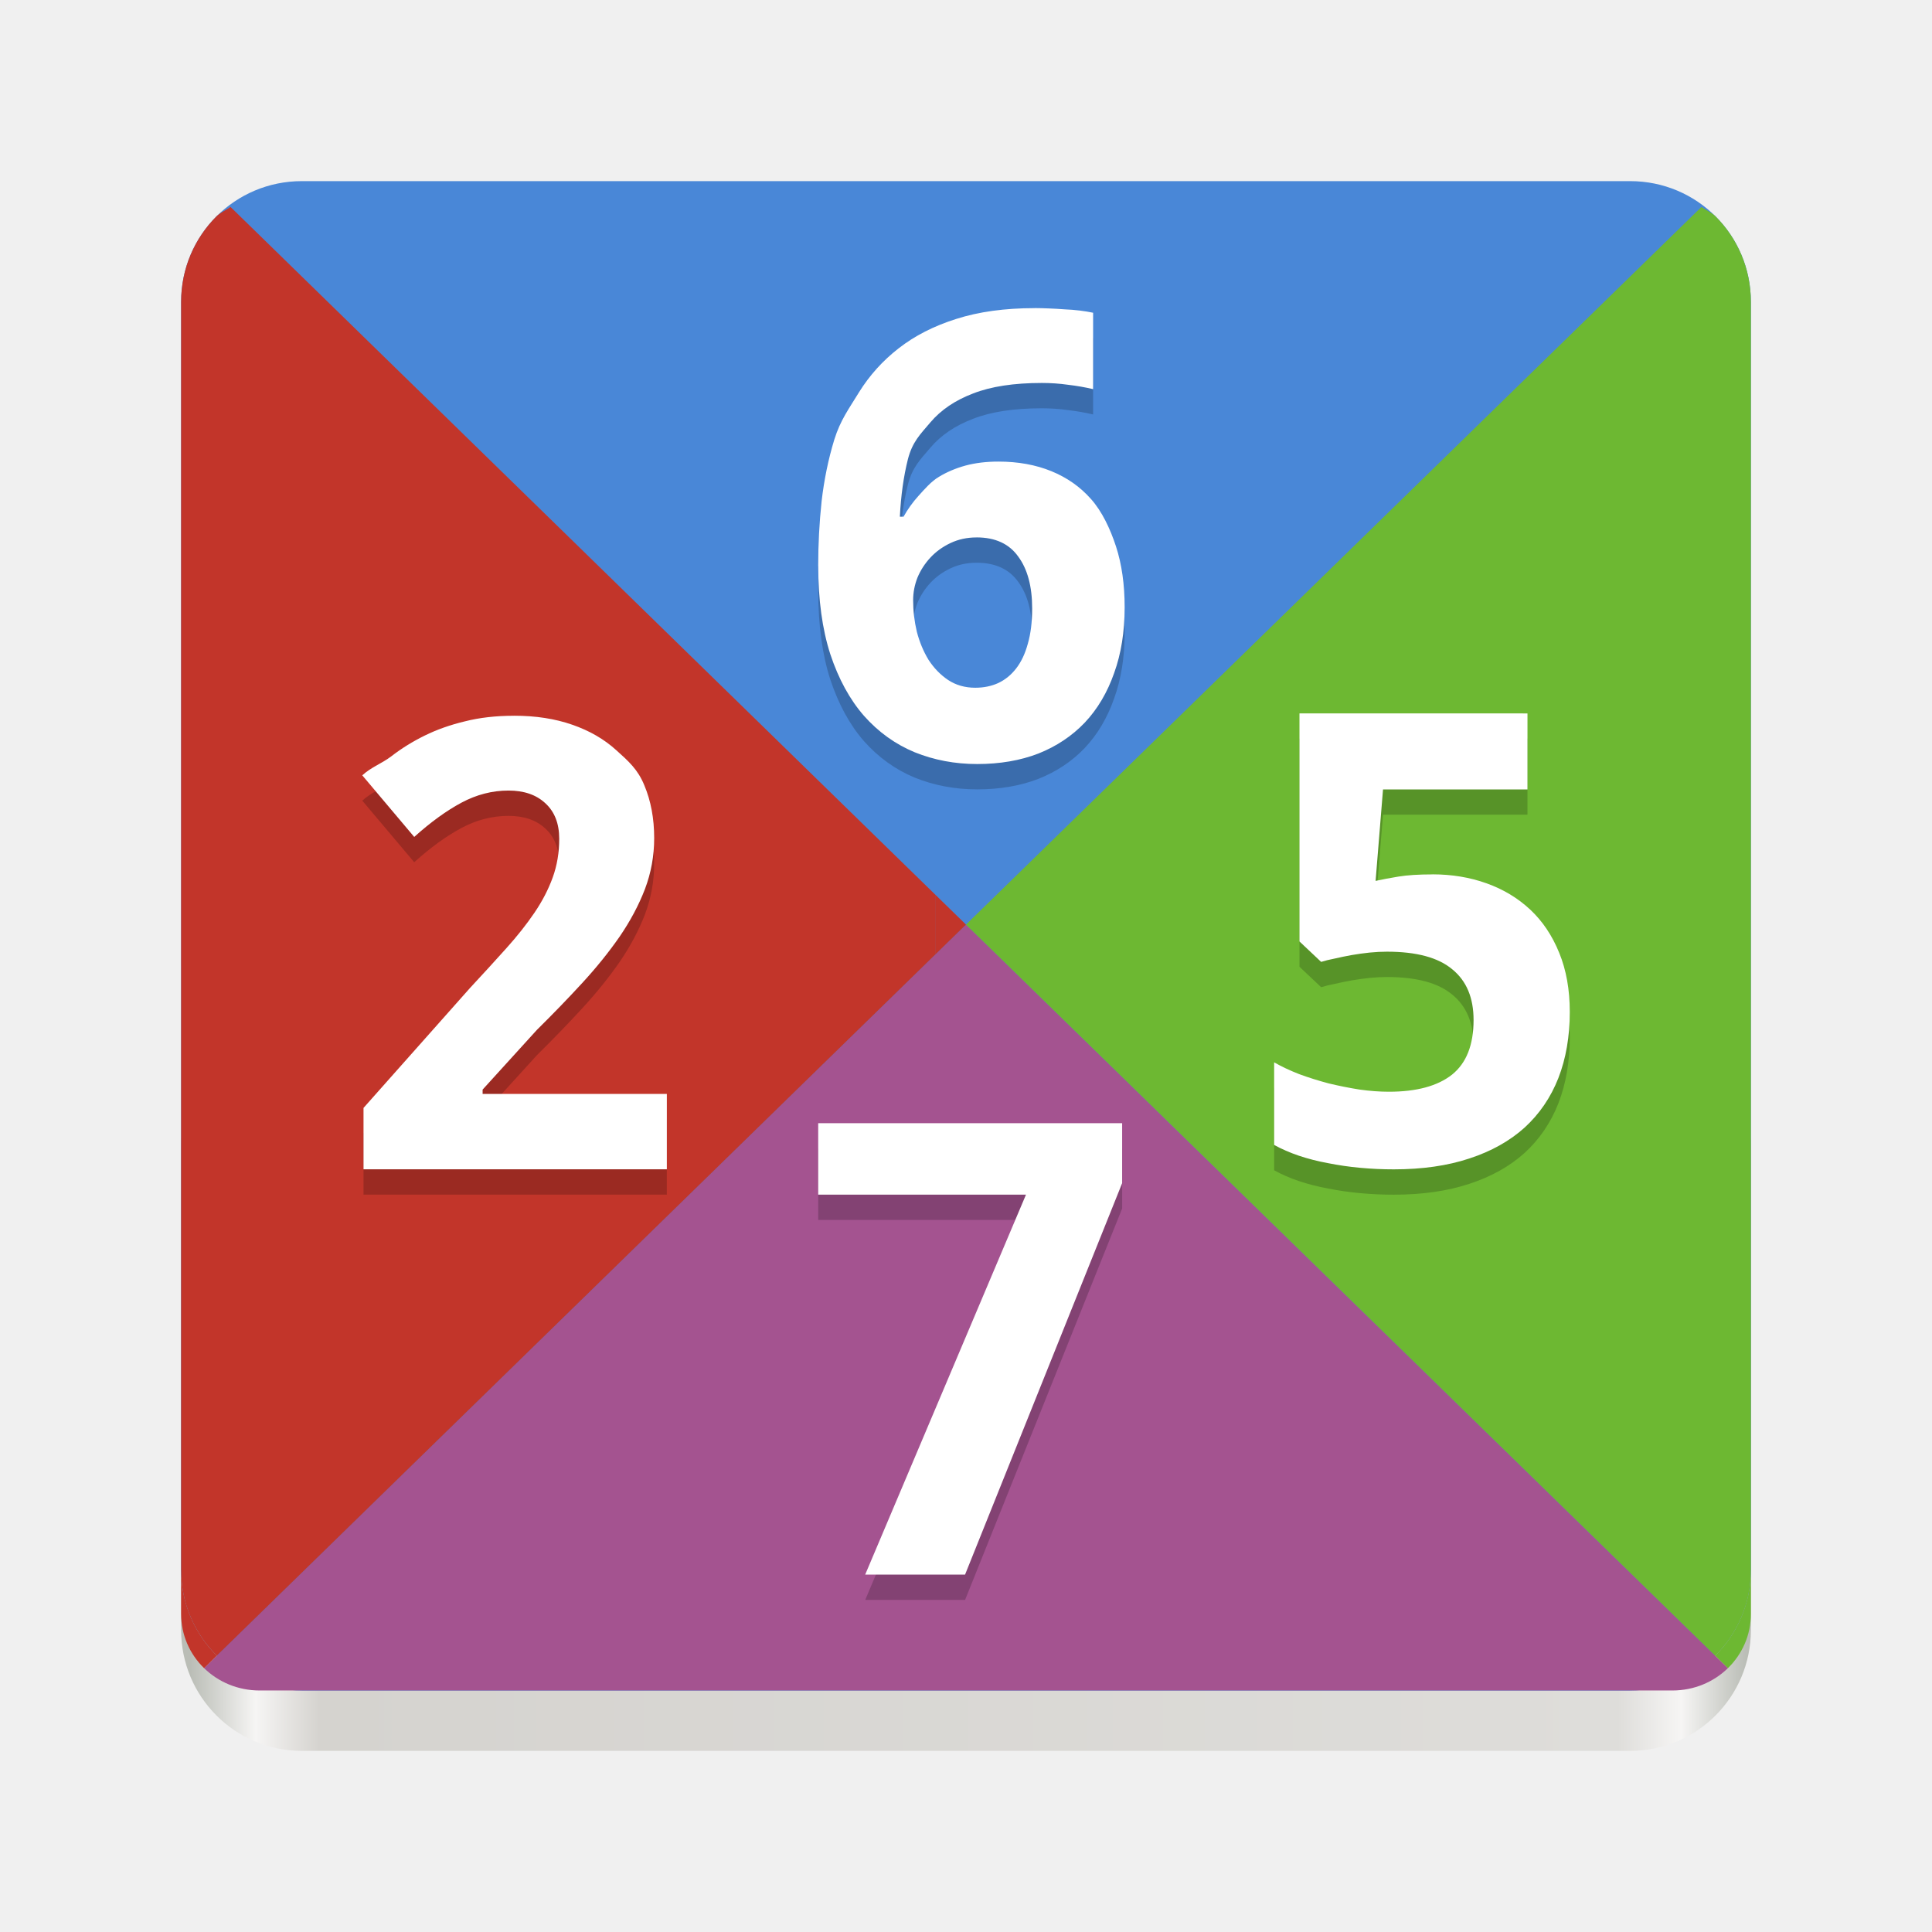
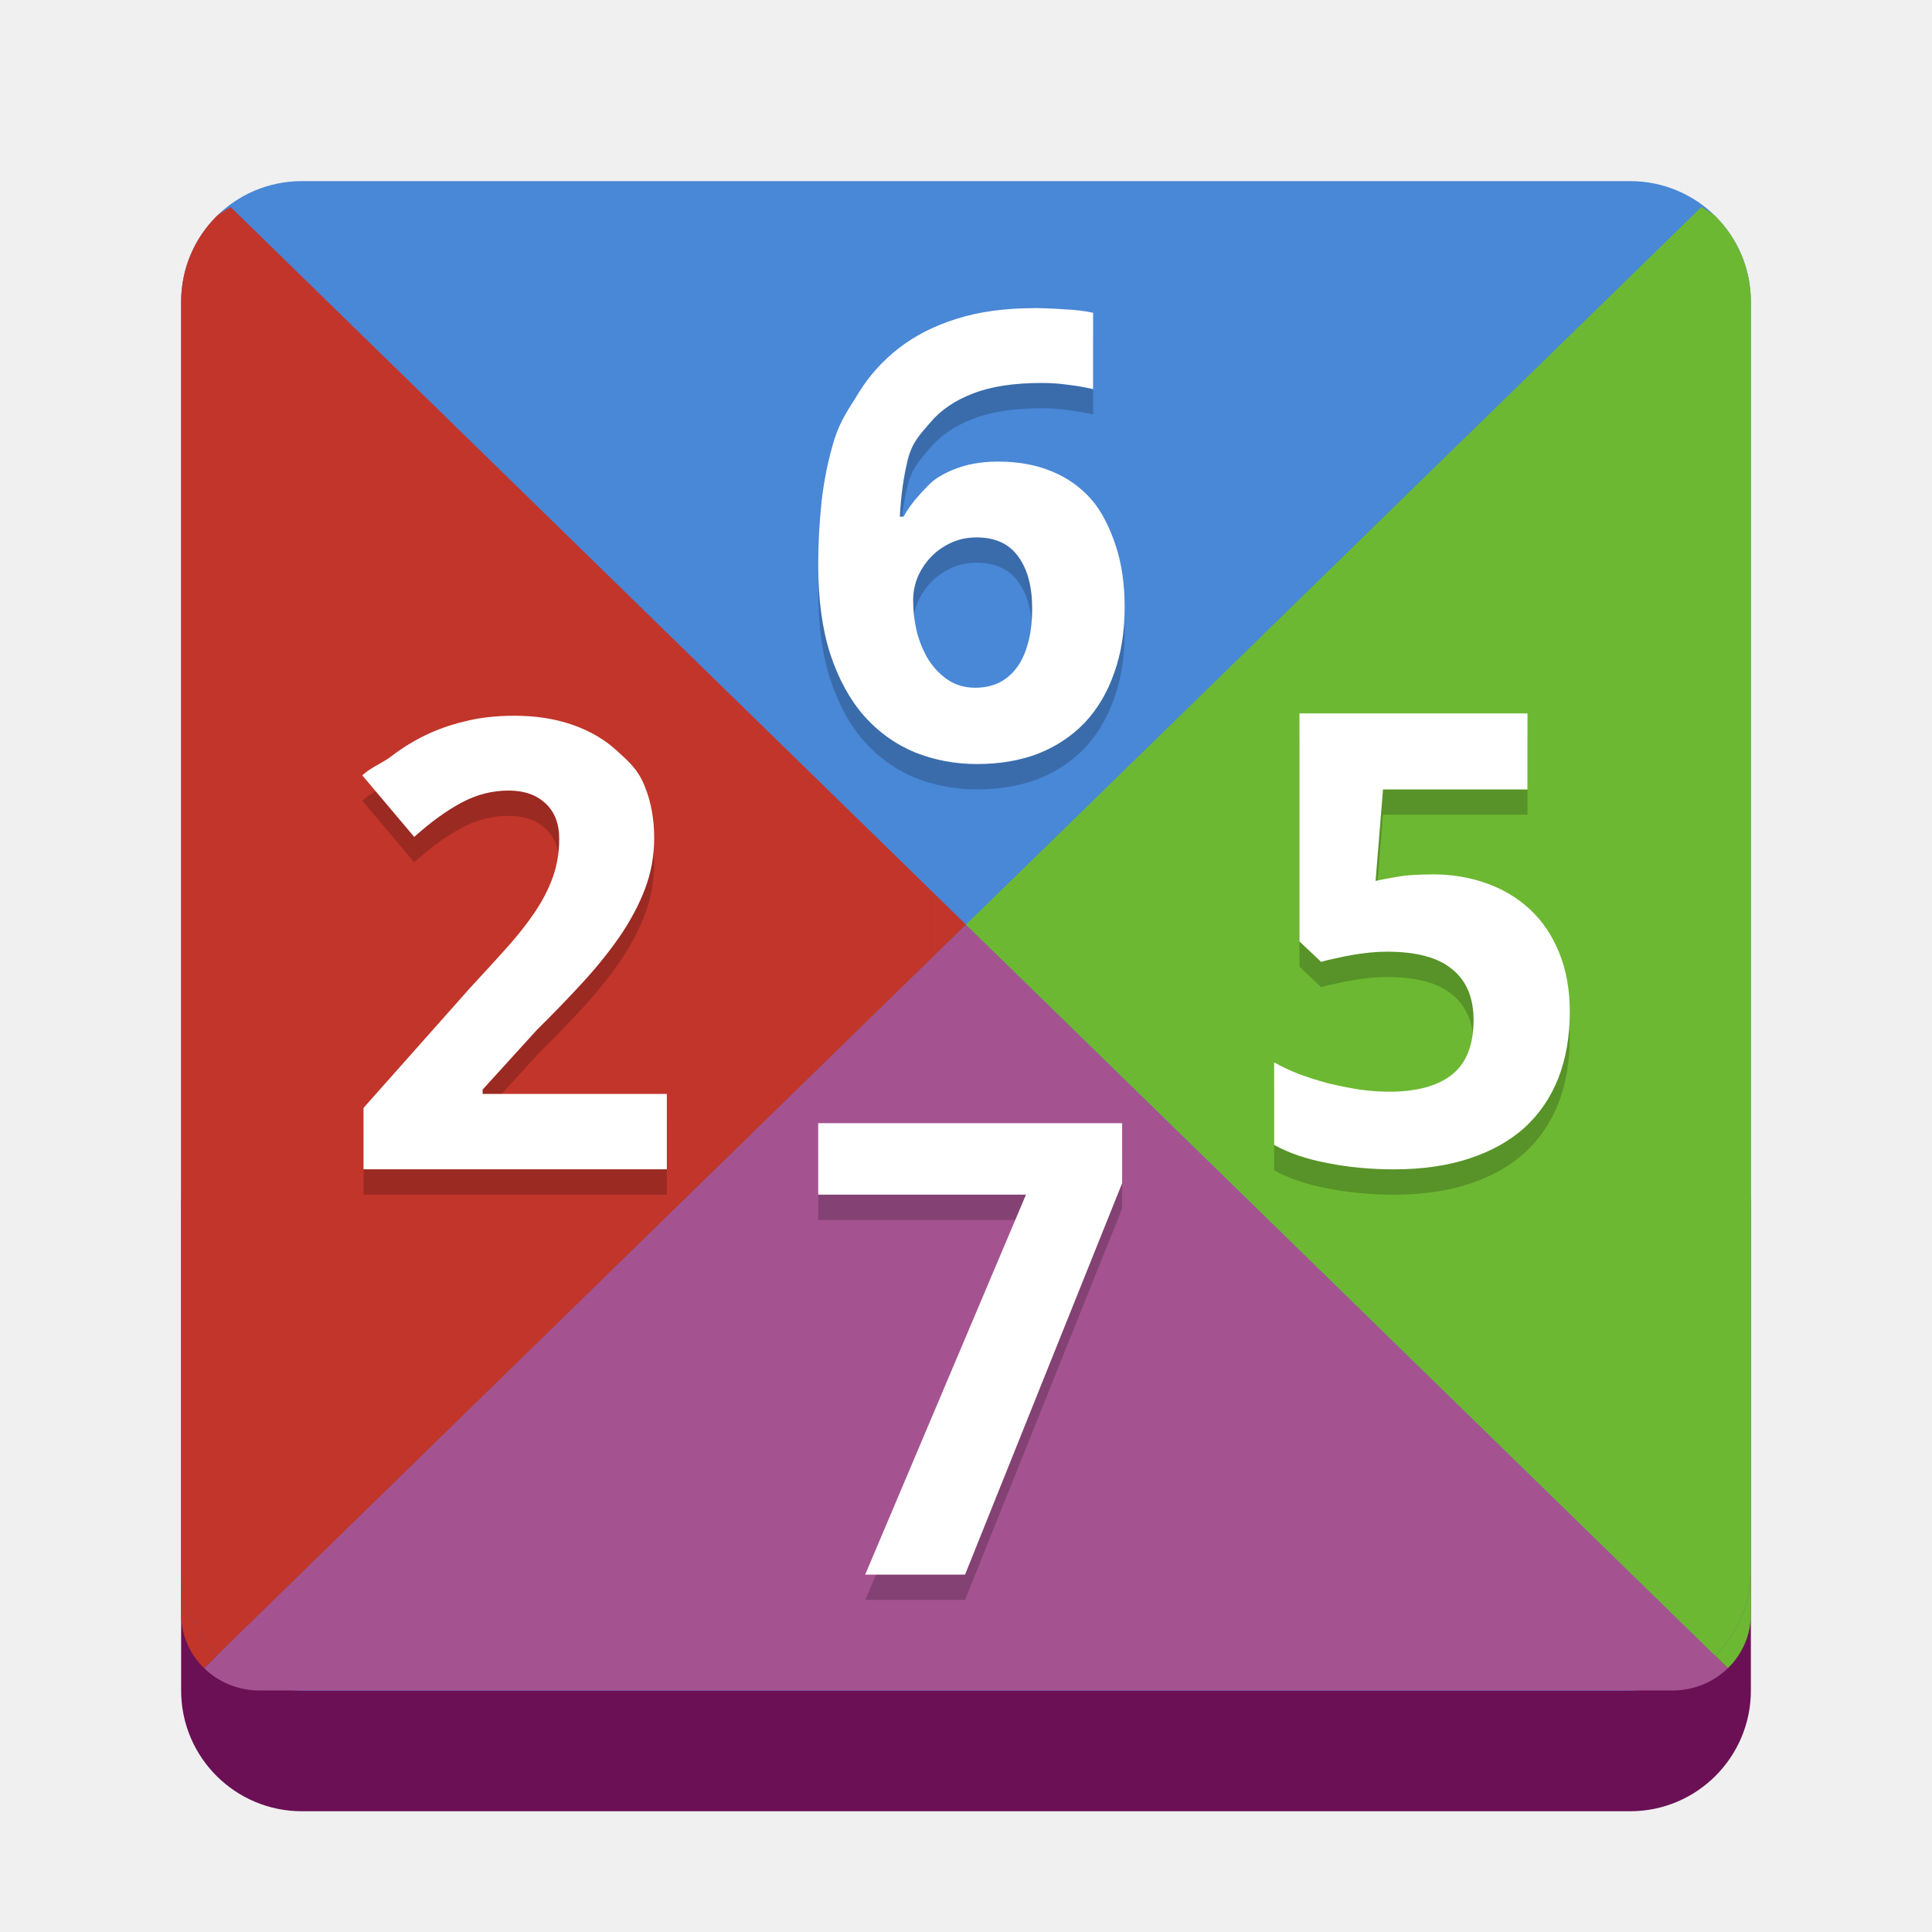
<svg xmlns="http://www.w3.org/2000/svg" height="128" width="128">
-   <linearGradient id="a" gradientTransform="matrix(.25 0 0 .2023817 270.0003 237.0001)" gradientUnits="userSpaceOnUse" x1="-1029.631" x2="-617.101" y1="44" y2="44">
-     <stop offset="0" stop-color="#babdb6" />
-     <stop offset=".042" stop-color="#f6f5f4" />
-     <stop offset=".083" stop-color="#d5d3cf" />
-     <stop offset=".917" stop-color="#deddda" />
-     <stop offset=".958" stop-color="#f6f5f4" />
-     <stop offset="1" stop-color="#babdb6" />
-   </linearGradient>
  <g transform="translate(0 -172)">
-     <rect fill="url(#a)" height="48" rx="8" width="104" x="12" y="240" />
+     <rect fill="#6b1055" height="48" rx="8" width="104" x="12" y="244" />
    <text x="36.368" y="257">
      <tspan x="36.368" y="279.891" />
    </text>
    <path d="m20 184c-4.432 0-8 3.568-8 8v44h50v-52zm42 0v52h54v-44c0-4.432-3.568-8-8-8zm-50 52v40c0 4.432 3.568 8 8 8h42v-28-20zm50 0v48h46c4.432 0 8-3.568 8-8v-40z" fill="#4987d7" />
  </g>
  <g transform="matrix(1.857143 0 0 1.812199 -264.8717 -26.71003)">
    <path d="m151.885 76.542c-.776 0-1.476-.312-1.982-.818l27.182-27.182 27.182 27.182c-.506.506-1.206.818-1.982.818h-50.399z" fill="#a45390" />
    <g stroke-width="1.835" transform="matrix(.5384615 0 0 .5518159 142.6232 14.73902)">
      <path d="m66.811 64h49.189v-44c0-1.108-.223-2.161-.627-3.119s-.988-1.82-1.711-2.543c-.266-.266-.633-.403-.934-.629l-48.729 47.549z" fill="#6db832" />
      <path d="m113.627 109.686.854.832c.94-.917 1.52-2.186 1.52-3.592v-2.926c0 1.108-.223 2.161-.627 3.119s-.988 1.82-1.711 2.543c-.01.01-.025.014-.035.023z" fill="#6db832" />
      <path d="m113.627 109.686c.01-.01.025-.013.035-.023.723-.723 1.307-1.585 1.711-2.543s.627-2.011.627-3.119v-40h-49.189z" fill="#6db832" />
      <path d="m14.373 109.686c-.01-.01-.025-.013-.035-.023-.723-.723-1.307-1.585-1.711-2.543s-.627-2.011-.627-3.119v2.926c0 1.406.579 2.675 1.52 3.592z" fill="#c2352a" />
      <path d="m61.189 64h-49.189v40c0 1.108.223 2.161.627 3.119s.988 1.82 1.711 2.543c.01.01.025.014.035.023z" fill="#c2352a" />
      <path d="m62 59.307v3.902l2-1.951z" fill="#c2352a" />
      <path d="m15.271 13.709c-.301.226-.668.363-.934.629-.723.723-1.307 1.585-1.711 2.543s-.627 2.011-.627 3.119v44h49.189l.811-.791v-3.902z" fill="#c2352a" />
    </g>
  </g>
  <path d="m68.548 22.093c-1.98 0-3.713.24-5.202.718-1.475.464-2.747 1.114-3.812 1.947-1.052.819-1.926 1.787-2.622 2.907-.683 1.12-1.229 1.832-1.639 3.143-.396 1.297-.675 2.657-.839 4.078-.15 1.42-.226 2.847-.226 4.281h.003c0 2.254.267 4.206.8 5.857.546 1.64 1.287 2.999 2.229 4.078.958 1.079 2.078 1.883 3.36 2.416 1.284.519 2.665.78 4.14.78 1.504 0 2.855-.232 4.055-.695 1.202-.478 2.228-1.161 3.075-2.049.847-.901 1.493-1.994 1.944-3.278.464-1.284.698-2.737.698-4.363 0-1.516-.191-2.86-.574-4.035-.382-1.175-.935-2.334-1.659-3.14-.71-.806-1.584-1.419-2.622-1.842-1.038-.423-2.206-.636-3.504-.636-.806 0-1.537.088-2.193.265-.642.178-1.222.423-1.74.737-.519.3-.977.838-1.373 1.275-.382.423-.71.882-.983 1.373h-.246c.068-1.393.247-2.665.534-3.812.3-1.147.798-1.626 1.495-2.445.697-.819 1.637-1.457 2.825-1.908 1.188-.464 2.706-.695 4.55-.695.587 0 1.167.039 1.74.121.587.068 1.14.166 1.659.288v-5.061c-.26-.055-.551-.103-.878-.144-.328-.041-.671-.068-1.026-.082-.341-.027-.681-.045-1.023-.059-.341-.014-.657-.023-.944-.023zm-3.851 15.189c1.243 0 2.166.425 2.766 1.272.615.833.921 1.98.921 3.442 0 .901-.097 1.678-.288 2.334-.178.656-.435 1.202-.777 1.639-.328.423-.722.745-1.187.964-.451.205-.958.308-1.518.308-.683 0-1.284-.173-1.803-.515-.505-.341-.936-.784-1.291-1.331-.341-.56-.599-1.182-.777-1.865-.164-.697-.246-1.391-.246-2.088 0-.505.094-1.003.285-1.495.205-.492.493-.938.862-1.334.369-.396.812-.715 1.331-.96.519-.246 1.093-.37 1.721-.37zm21.397 11.659v15.11l1.436 1.354c.26-.082.569-.158.924-.226.355-.082.722-.158 1.105-.226.396-.068.79-.123 1.187-.164.41-.041.792-.059 1.147-.059 1.953 0 3.395.388 4.323 1.167.942.765 1.413 1.885 1.413 3.36 0 1.652-.476 2.86-1.432 3.625-.956.751-2.349 1.128-4.179 1.128-.615 0-1.264-.049-1.947-.144-.683-.109-1.366-.246-2.049-.41-.669-.178-1.319-.381-1.947-.613-.628-.246-1.181-.507-1.659-.78v5.471c.492.273 1.039.511 1.639.715.615.206 1.258.369 1.927.492.682.136 1.392.241 2.131.308.736.069 1.48.102 2.232.102 1.884 0 3.551-.239 4.999-.718 1.461-.478 2.681-1.161 3.665-2.049.983-.901 1.73-1.994 2.235-3.278.505-1.298.757-2.757.757-4.382 0-1.475-.234-2.78-.698-3.914-.464-1.147-1.105-2.103-1.924-2.868-.819-.765-1.781-1.344-2.888-1.74-1.106-.396-2.302-.597-3.586-.597v.003c-.915 0-1.665.049-2.252.144-.574.096-1.081.19-1.518.285l.492-6.061h9.571v-5.035zm-52.034.157c-1.202 0-2.288.125-3.258.37-.97.232-1.856.545-2.662.941-.806.396-1.543.854-2.212 1.373-.669.505-1.313.702-1.927 1.262l3.442 4.081c1.093-.983 2.137-1.739 3.134-2.271.997-.533 2.035-.8 3.114-.8 1.024 0 1.838.279 2.439.839.615.56.921 1.346.921 2.357 0 .915-.143 1.768-.429 2.56-.287.792-.691 1.572-1.21 2.337-.519.765-1.138 1.548-1.862 2.353-.724.806-1.531 1.689-2.419 2.645l-7.047 7.935v4.068h20.096v-.003-4.992h-12.206v-.285l3.602-3.963c1.065-1.052 2.064-2.084 2.993-3.094.942-1.024 1.768-2.047 2.478-3.071.71-1.038 1.272-2.091 1.681-3.156.41-1.079.613-2.205.613-3.379 0-1.297-.219-2.466-.656-3.504-.423-1.038-1.036-1.584-1.842-2.308-.806-.737-1.783-1.302-2.93-1.698-1.134-.396-2.417-.597-3.851-.597zm20.148 26.992v4.736h13.767l-10.653 25.173h.003 6.614l10.407-25.934v-3.976z" opacity=".2" stroke-width="1.678" />
  <path d="m34.545 8.002c-1.18 0-2.213.143-3.1.428-.879.277-1.637.664-2.271 1.16-.627.488-1.147 1.065-1.562 1.732-.407.667-.732 1.092-.977 1.873-.236.773-.402 1.583-.5 2.43-.09.846-.135 1.696-.135 2.551h.002c0 1.343.159 2.506.477 3.49.325.977.767 1.787 1.328 2.43.571.643 1.238 1.122 2.002 1.439.765.309 1.588.465 2.467.465.896 0 1.701-.138 2.416-.414.716-.285 1.327-.692 1.832-1.221.505-.537.89-1.188 1.158-1.953.277-.765.416-1.631.416-2.6 0-.903-.114-1.704-.342-2.404-.228-.7-.557-1.391-.988-1.871-.423-.48-.944-.845-1.562-1.098-.618-.252-1.315-.379-2.088-.379-.48 0-.916.052-1.307.158-.382.106-.728.252-1.037.439-.309.179-.582.499-.818.76-.228.252-.423.525-.586.818h-.146c.041-.83.147-1.588.318-2.271.179-.684.476-.969.891-1.457.415-.488.976-.868 1.684-1.137.708-.277 1.612-.414 2.711-.414.35 0 .695.023 1.037.072.35.041.679.099.988.172v-3.016c-.155-.033-.328-.062-.523-.086-.195-.024-.4-.041-.611-.049-.203-.016-.406-.027-.609-.035-.203-.008-.392-.014-.562-.014zm-2.295 9.051c.741 0 1.29.253 1.648.758.366.496.549 1.18.549 2.051 0 .537-.058 1-.172 1.391-.106.391-.259.716-.463.977-.195.252-.43.444-.707.574-.269.122-.571.184-.904.184-.407 0-.765-.103-1.074-.307-.301-.203-.558-.467-.77-.793-.203-.334-.357-.704-.463-1.111-.098-.415-.146-.829-.146-1.244 0-.301.056-.598.17-.891.122-.293.294-.559.514-.795.22-.236.484-.426.793-.572.309-.146.651-.221 1.025-.221zm12.75 6.947v9.004l.855.807c.155-.049.339-.094.551-.135.212-.049.43-.094.658-.135.236-.041.471-.073.707-.098.244-.024.472-.035.684-.035 1.164 0 2.023.231 2.576.695.562.456.842 1.123.842 2.002 0 .985-.284 1.704-.854 2.16-.57.448-1.4.672-2.49.672-.366 0-.753-.029-1.16-.086-.407-.065-.814-.146-1.221-.244-.399-.106-.786-.227-1.16-.365-.374-.146-.703-.302-.988-.465v3.26c.293.163.619.304.977.426.367.123.75.22 1.148.293.407.081.83.144 1.27.184.439.041.882.061 1.33.061 1.123 0 2.116-.142 2.979-.428.871-.285 1.598-.692 2.184-1.221.586-.537 1.031-1.188 1.332-1.953.301-.773.451-1.643.451-2.611 0-.879-.139-1.657-.416-2.332-.277-.684-.658-1.253-1.146-1.709-.488-.456-1.062-.801-1.721-1.037-.659-.236-1.372-.355-2.137-.355v.002c-.545 0-.992.029-1.342.086-.342.057-.644.113-.904.17l.293-3.611h5.703v-3zm-31.006.094c-.716 0-1.364.074-1.941.221-.578.138-1.106.325-1.586.561-.48.236-.92.509-1.318.818-.399.301-.782.418-1.148.752l2.051 2.432c.651-.586 1.273-1.036 1.867-1.354.594-.317 1.213-.477 1.855-.477.61 0 1.095.166 1.453.5.366.334.549.802.549 1.404 0 .545-.085 1.053-.256 1.525-.171.472-.411.937-.721 1.393-.309.456-.678.922-1.109 1.402-.431.48-.912 1.007-1.441 1.576l-4.199 4.729v2.424h11.975v-.002-2.975h-7.273v-.17l2.146-2.361c.635-.627 1.23-1.242 1.783-1.844.562-.61 1.053-1.22 1.477-1.83.423-.618.758-1.246 1.002-1.881.244-.643.365-1.314.365-2.014 0-.773-.13-1.469-.391-2.088-.252-.618-.618-.944-1.098-1.375-.48-.439-1.063-.776-1.746-1.012-.675-.236-1.44-.355-2.295-.355zm12.006 16.084v2.822h8.203l-6.348 15h.002 3.941l6.201-15.453v-2.369z" fill="#fff" transform="matrix(1.678207 0 0 1.678207 10.57434 6.985786)" />
</svg>
